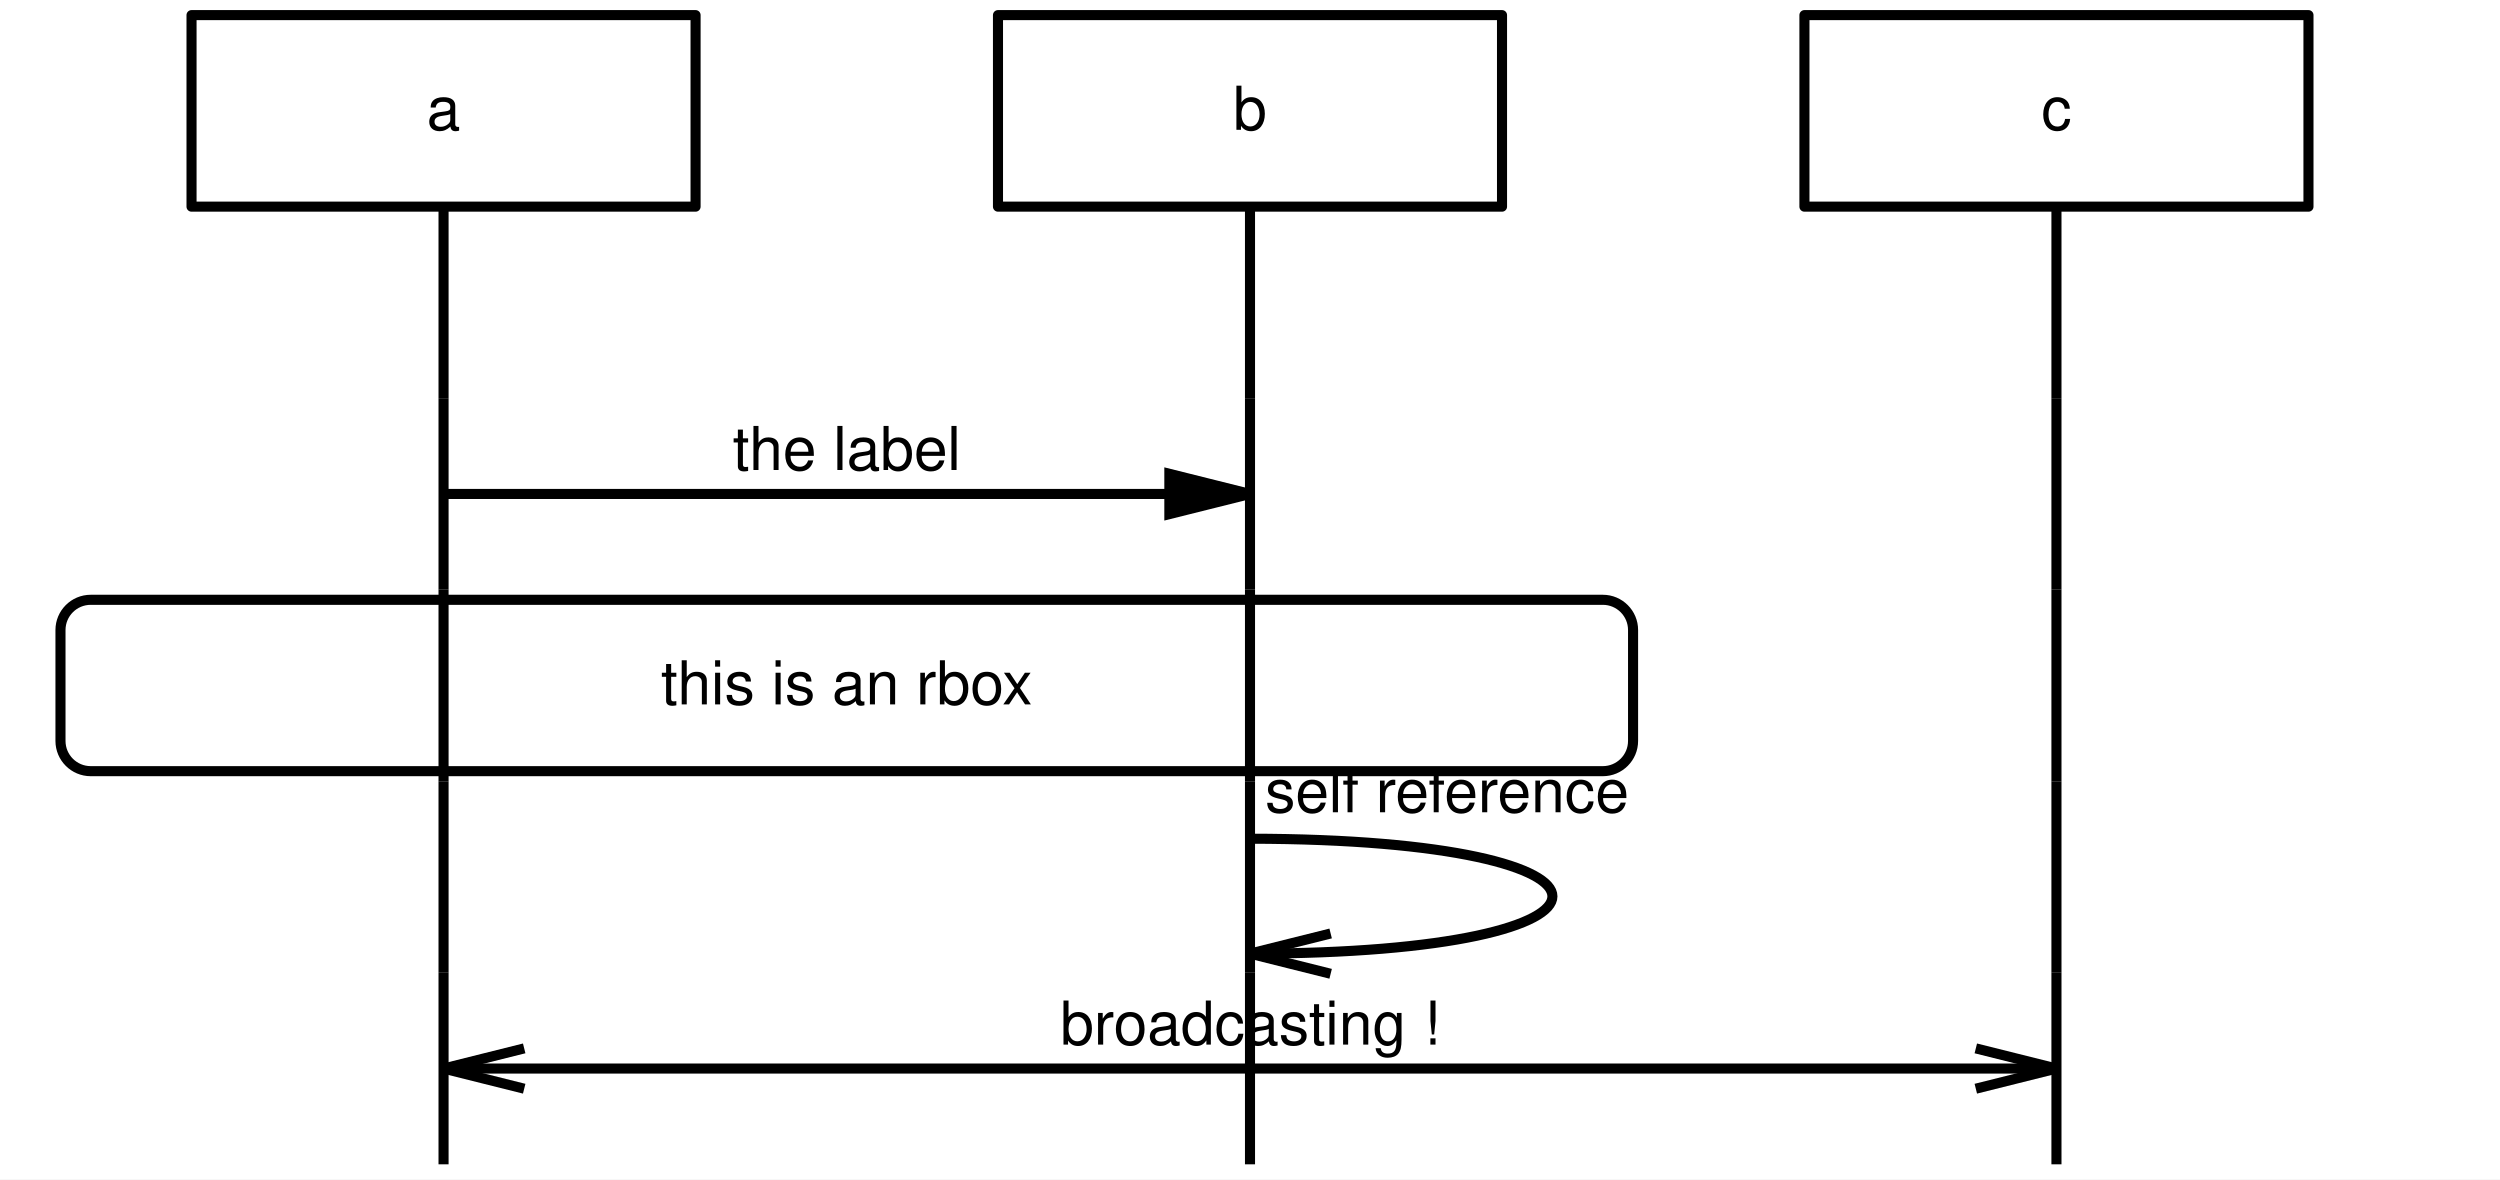
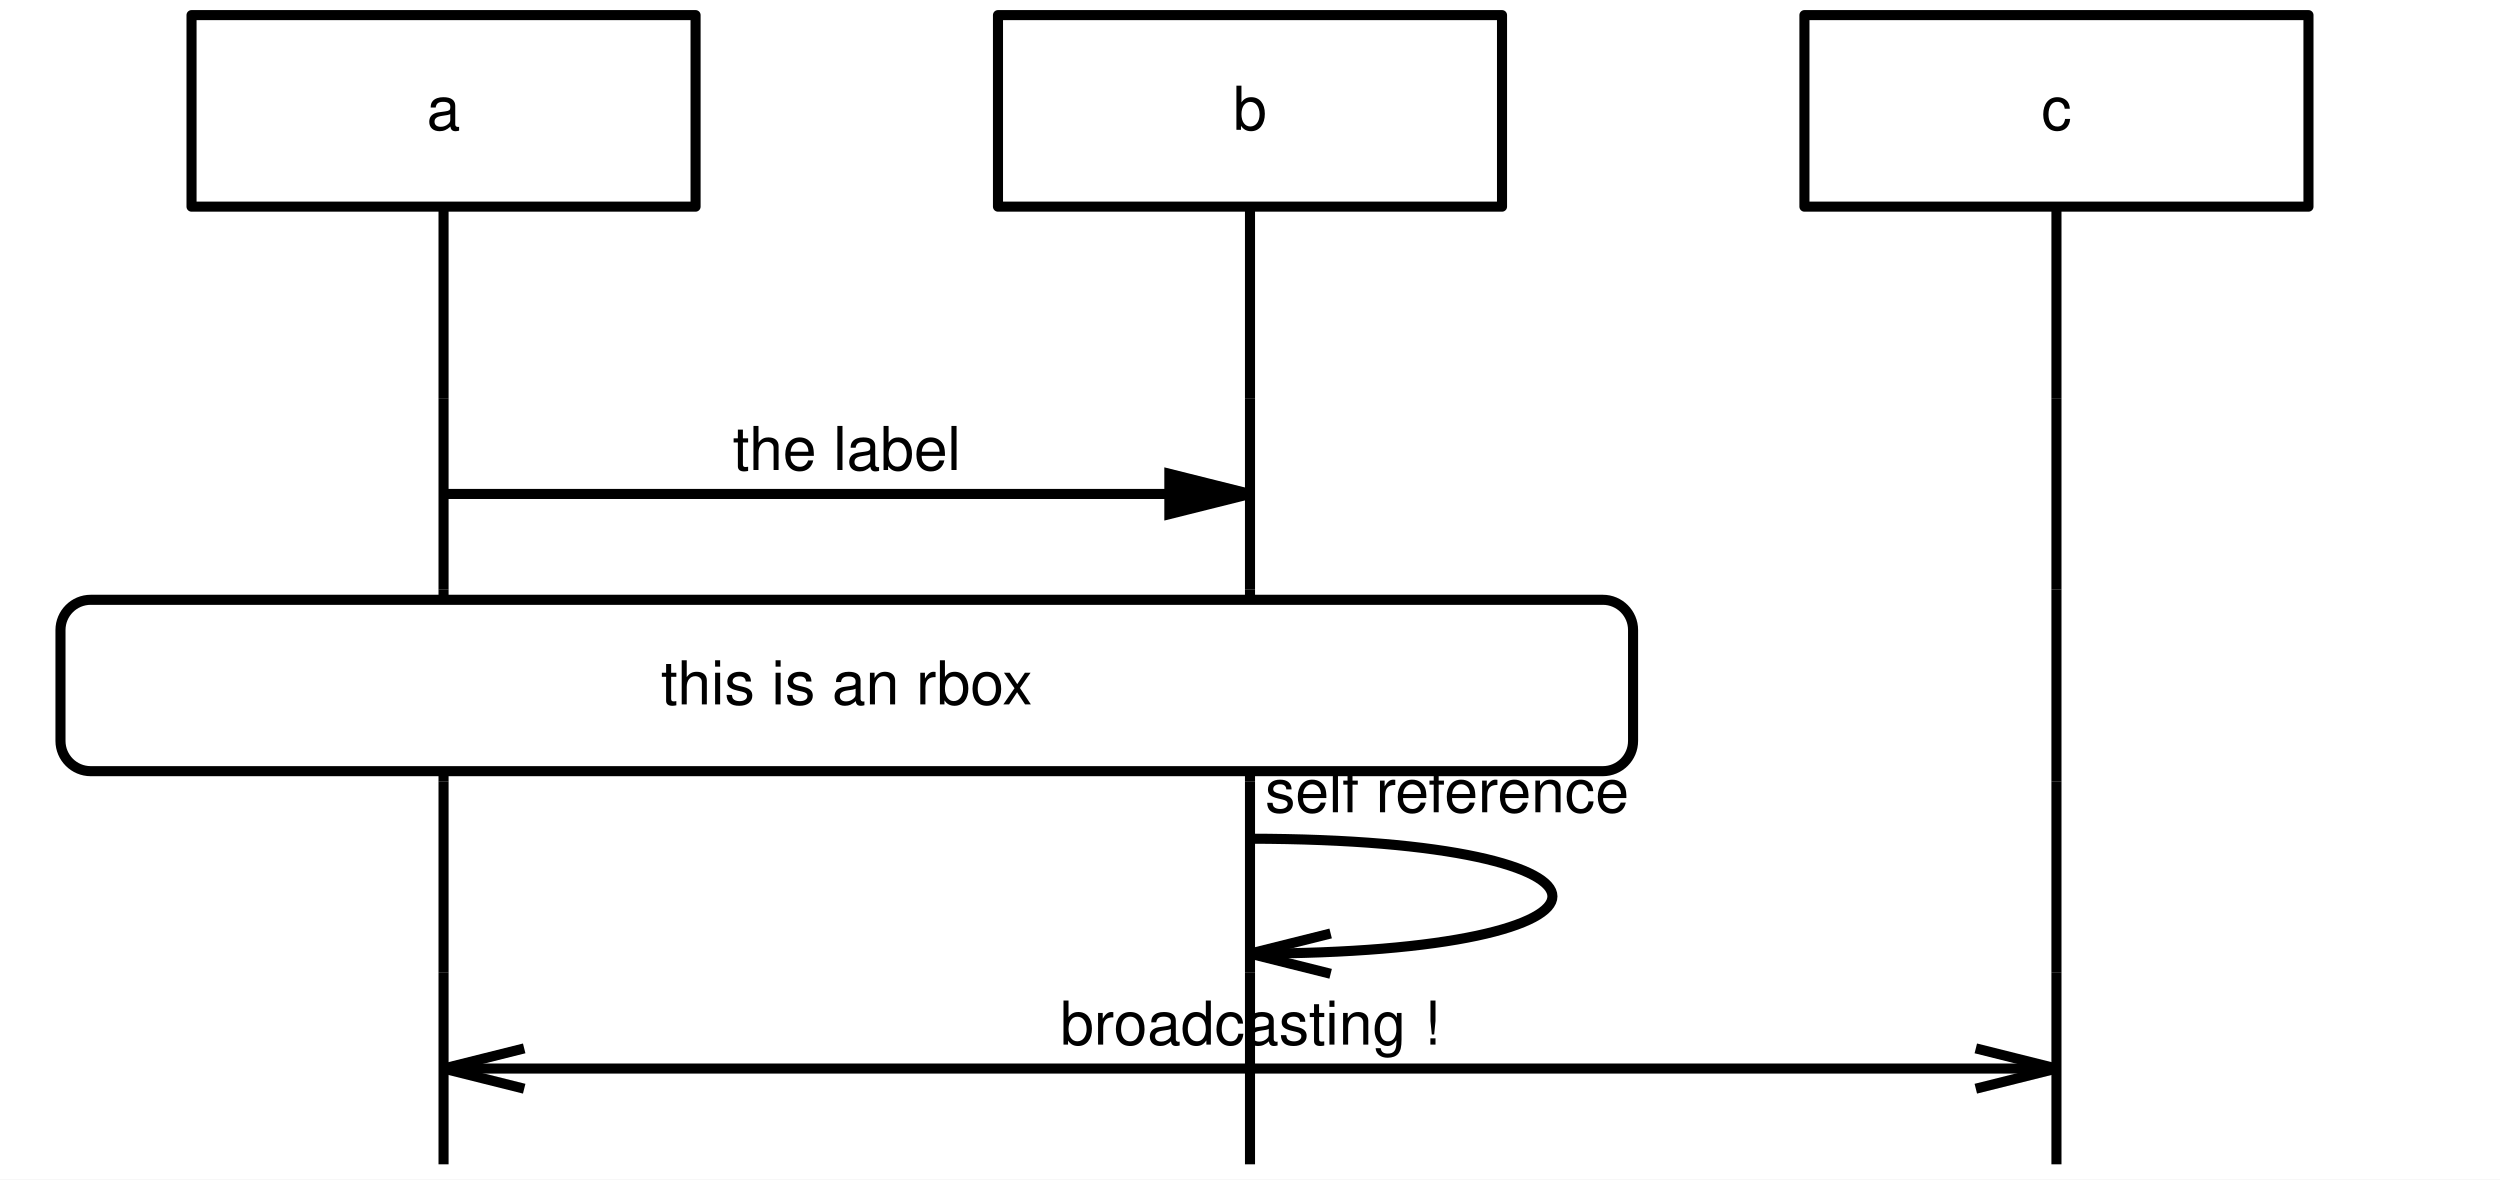
<svg xmlns="http://www.w3.org/2000/svg" version="1.1" id="mscgen_js-svg-__svg" class="mscgen_js-svg-__svg" width="496" height="234" viewBox="0 0 496 234">
  <defs>
-     <style type="text/css">svg.mscgen_js-svg-__svg{font-family:Helvetica,sans-serif;font-size:12px;font-weight:normal;font-style:normal;text-decoration:none;background-color:white;stroke:black;stroke-width:2}.mscgen_js-svg-__svg path, .mscgen_js-svg-__svg rect{fill:none}.mscgen_js-svg-__svg .label-text-background{fill:white;stroke:white;stroke-width:0}.mscgen_js-svg-__svg .bglayer{fill:white;stroke:white;stroke-width:0}.mscgen_js-svg-__svg line{}.mscgen_js-svg-__svg .return, .mscgen_js-svg-__svg .comment{stroke-dasharray:5,3}.mscgen_js-svg-__svg .inline_expression_divider{stroke-dasharray:10,5}.mscgen_js-svg-__svg text{color:inherit;stroke:none;text-anchor:middle}.mscgen_js-svg-__svg text.anchor-start{text-anchor:start}.mscgen_js-svg-__svg .arrow-marker{overflow:visible}.mscgen_js-svg-__svg .arrow-style{stroke-width:1}.mscgen_js-svg-__svg .arcrow, .mscgen_js-svg-__svg .arcrowomit, .mscgen_js-svg-__svg .emphasised{stroke-linecap:butt}.mscgen_js-svg-__svg .arcrowomit{stroke-dasharray:2,2}.mscgen_js-svg-__svg .box, .mscgen_js-svg-__svg .entity{stroke-linejoin:round}.mscgen_js-svg-__svg .inherit{stroke:inherit;color:inherit}.mscgen_js-svg-__svg .inherit-fill{fill:inherit}.mscgen_js-svg-__svg .watermark{font-size:48pt;font-weight:bold;opacity:0.14}</style>
+     <style type="text/css">svg.mscgen_js-svg-__svg{font-family:Helvetica,sans-serif;font-size:12px;font-weight:normal;font-style:normal;text-decoration:none;background-color:white;stroke:black;stroke-width:2}.mscgen_js-svg-__svg path, .mscgen_js-svg-__svg rect{fill:none}.mscgen_js-svg-__svg .label-text-background{fill:white;stroke:white;stroke-width:0}.mscgen_js-svg-__svg .bglayer{fill:white;stroke:white;stroke-width:0}.mscgen_js-svg-__svg line{}.mscgen_js-svg-__svg .return, .mscgen_js-svg-__svg .comment{stroke-dasharray:5,3}.mscgen_js-svg-__svg .inline_expression_divider{stroke-dasharray:10,5}.mscgen_js-svg-__svg text{color:inherit;stroke:none;text-anchor:middle}.mscgen_js-svg-__svg text.anchor-start{text-anchor:start}.mscgen_js-svg-__svg .arrow-marker{overflow:visible}.mscgen_js-svg-__svg .arrow-style{stroke-width:1}.mscgen_js-svg-__svg .arcrow, .mscgen_js-svg-__svg .arcrowomit, .mscgen_js-svg-__svg .emphasised{stroke-linecap:butt}.mscgen_js-svg-__svg .arcrowomit{stroke-dasharray:2,2}.mscgen_js-svg-__svg .box, .mscgen_js-svg-__svg .entity{fill:white;stroke-linejoin:round}.mscgen_js-svg-__svg .inherit{stroke:inherit;color:inherit}.mscgen_js-svg-__svg .inherit-fill{fill:inherit}.mscgen_js-svg-__svg .watermark{font-size:48pt;font-weight:bold;opacity:0.14}</style>
    <marker orient="auto" id="mscgen_js-svg-__svgcallback-black" class="arrow-marker" viewBox="0 0 10 10" refX="9" refY="3" markerUnits="strokeWidth" markerWidth="10" markerHeight="10">
      <path d="M 1,1 l 8,2 l-8,2" class="arrow-style" style="stroke-dasharray:100,1;stroke:black" />
    </marker>
    <marker orient="auto" id="mscgen_js-svg-__svgcallback-l-black" class="arrow-marker" viewBox="0 0 10 10" refX="9" refY="3" markerUnits="strokeWidth" markerWidth="10" markerHeight="10">
      <path d="M17,1 l-8,2 l 8,2" class="arrow-style" style="stroke-dasharray:100,1;stroke:black" />
    </marker>
    <marker orient="auto" id="mscgen_js-svg-__svgmethod-black" class="arrow-marker" viewBox="0 0 10 10" refX="9" refY="3" markerUnits="strokeWidth" markerWidth="10" markerHeight="10">
      <polygon points="1,1  9,3  1,5" class="arrow-style" stroke="black" fill="black" />
    </marker>
    <marker orient="auto" id="mscgen_js-svg-__svgmethod-l-black" class="arrow-marker" viewBox="0 0 10 10" refX="9" refY="3" markerUnits="strokeWidth" markerWidth="10" markerHeight="10">
      <polygon points="17,1 9,3 17,5" class="arrow-style" stroke="black" fill="black" />
    </marker>
  </defs>
  <g id="mscgen_js-svg-__svg__body" transform="translate(38,3) scale(1,1)">
    <g id="mscgen_js-svg-__svg__background">
      <rect width="496" height="234" x="-38" y="-3" class="bglayer" />
    </g>
    <g id="mscgen_js-svg-__svg__arcspanlayer" />
    <g id="mscgen_js-svg-__svg__lifelinelayer">
      <line x1="50" y1="38" x2="50" y2="76" class="arcrow" />
      <line x1="210" y1="38" x2="210" y2="76" class="arcrow" />
      <line x1="370" y1="38" x2="370" y2="76" class="arcrow" />
      <line x1="50" y1="76" x2="50" y2="114" class="arcrow" />
      <line x1="210" y1="76" x2="210" y2="114" class="arcrow" />
      <line x1="370" y1="76" x2="370" y2="114" class="arcrow" />
      <line x1="50" y1="114" x2="50" y2="152" class="arcrow" />
      <line x1="210" y1="114" x2="210" y2="152" class="arcrow" />
      <line x1="370" y1="114" x2="370" y2="152" class="arcrow" />
      <line x1="50" y1="152" x2="50" y2="190" class="arcrow" />
      <line x1="210" y1="152" x2="210" y2="190" class="arcrow" />
      <line x1="370" y1="152" x2="370" y2="190" class="arcrow" />
      <line x1="50" y1="190" x2="50" y2="228" class="arcrow" />
      <line x1="210" y1="190" x2="210" y2="228" class="arcrow" />
      <line x1="370" y1="190" x2="370" y2="228" class="arcrow" />
    </g>
    <g id="mscgen_js-svg-__svg__sequencelayer">
      <g id="mscgen_js-svg-__svgentities">
        <g>
          <rect width="100" height="38" class="entity" />
          <g>
            <text x="50" y="22.75" class="entity-text ">
              <tspan>a</tspan>
            </text>
          </g>
        </g>
        <g>
          <rect width="100" height="38" x="160" class="entity" />
          <g>
            <text x="210" y="22.75" class="entity-text ">
              <tspan>b</tspan>
            </text>
          </g>
        </g>
        <g>
          <rect width="100" height="38" x="320" class="entity" />
          <g>
            <text x="370" y="22.75" class="entity-text ">
              <tspan>c</tspan>
            </text>
          </g>
        </g>
      </g>
      <g>
        <line x1="50" y1="95" x2="210" y2="95" class="arc directional method" style="stroke:black" marker-end="url(#mscgen_js-svg-__svgmethod-black)" />
        <g>
          <rect width="15" height="15" x="2" y="2" class="label-text-background" />
          <text x="130" y="90.25" class="directional-text method-text ">
            <tspan>the label</tspan>
          </text>
        </g>
      </g>
      <g>
        <path d="M210,163.4 C290,163.5 290,186.2 210,186.2 " class="arc directional callback" style="stroke:black" marker-end="url(#mscgen_js-svg-__svgcallback-black)" />
        <g>
          <rect width="15" height="15" x="2" y="2" class="label-text-background" />
          <text x="213" y="158.15" class="directional-text callback-text anchor-start ">
            <tspan>self reference</tspan>
          </text>
        </g>
      </g>
      <g>
        <line x1="210" y1="209" x2="50" y2="209" class="arc directional callback" style="stroke:black" marker-end="url(#mscgen_js-svg-__svgcallback-black)" />
        <g />
      </g>
      <g>
        <line x1="210" y1="209" x2="370" y2="209" class="arc directional callback" style="stroke:black" marker-end="url(#mscgen_js-svg-__svgcallback-black)" />
        <g />
      </g>
      <g>
        <rect width="15" height="15" x="2" y="2" class="label-text-background" />
        <text x="210" y="204.25" class="directional-text callback-text ">
          <tspan>broadcasting !</tspan>
        </text>
      </g>
    </g>
    <g id="mscgen_js-svg-__svg__notelayer">
      <g>
        <rect width="312" height="34" x="-26" y="116" rx="6" ry="6" class="box rbox" />
        <g>
          <text x="130" y="136.75" class="box-text rbox-text ">
            <tspan>this is an rbox</tspan>
          </text>
        </g>
      </g>
    </g>
    <g id="mscgen_js-svg-__svg__watermark" />
  </g>
</svg>
